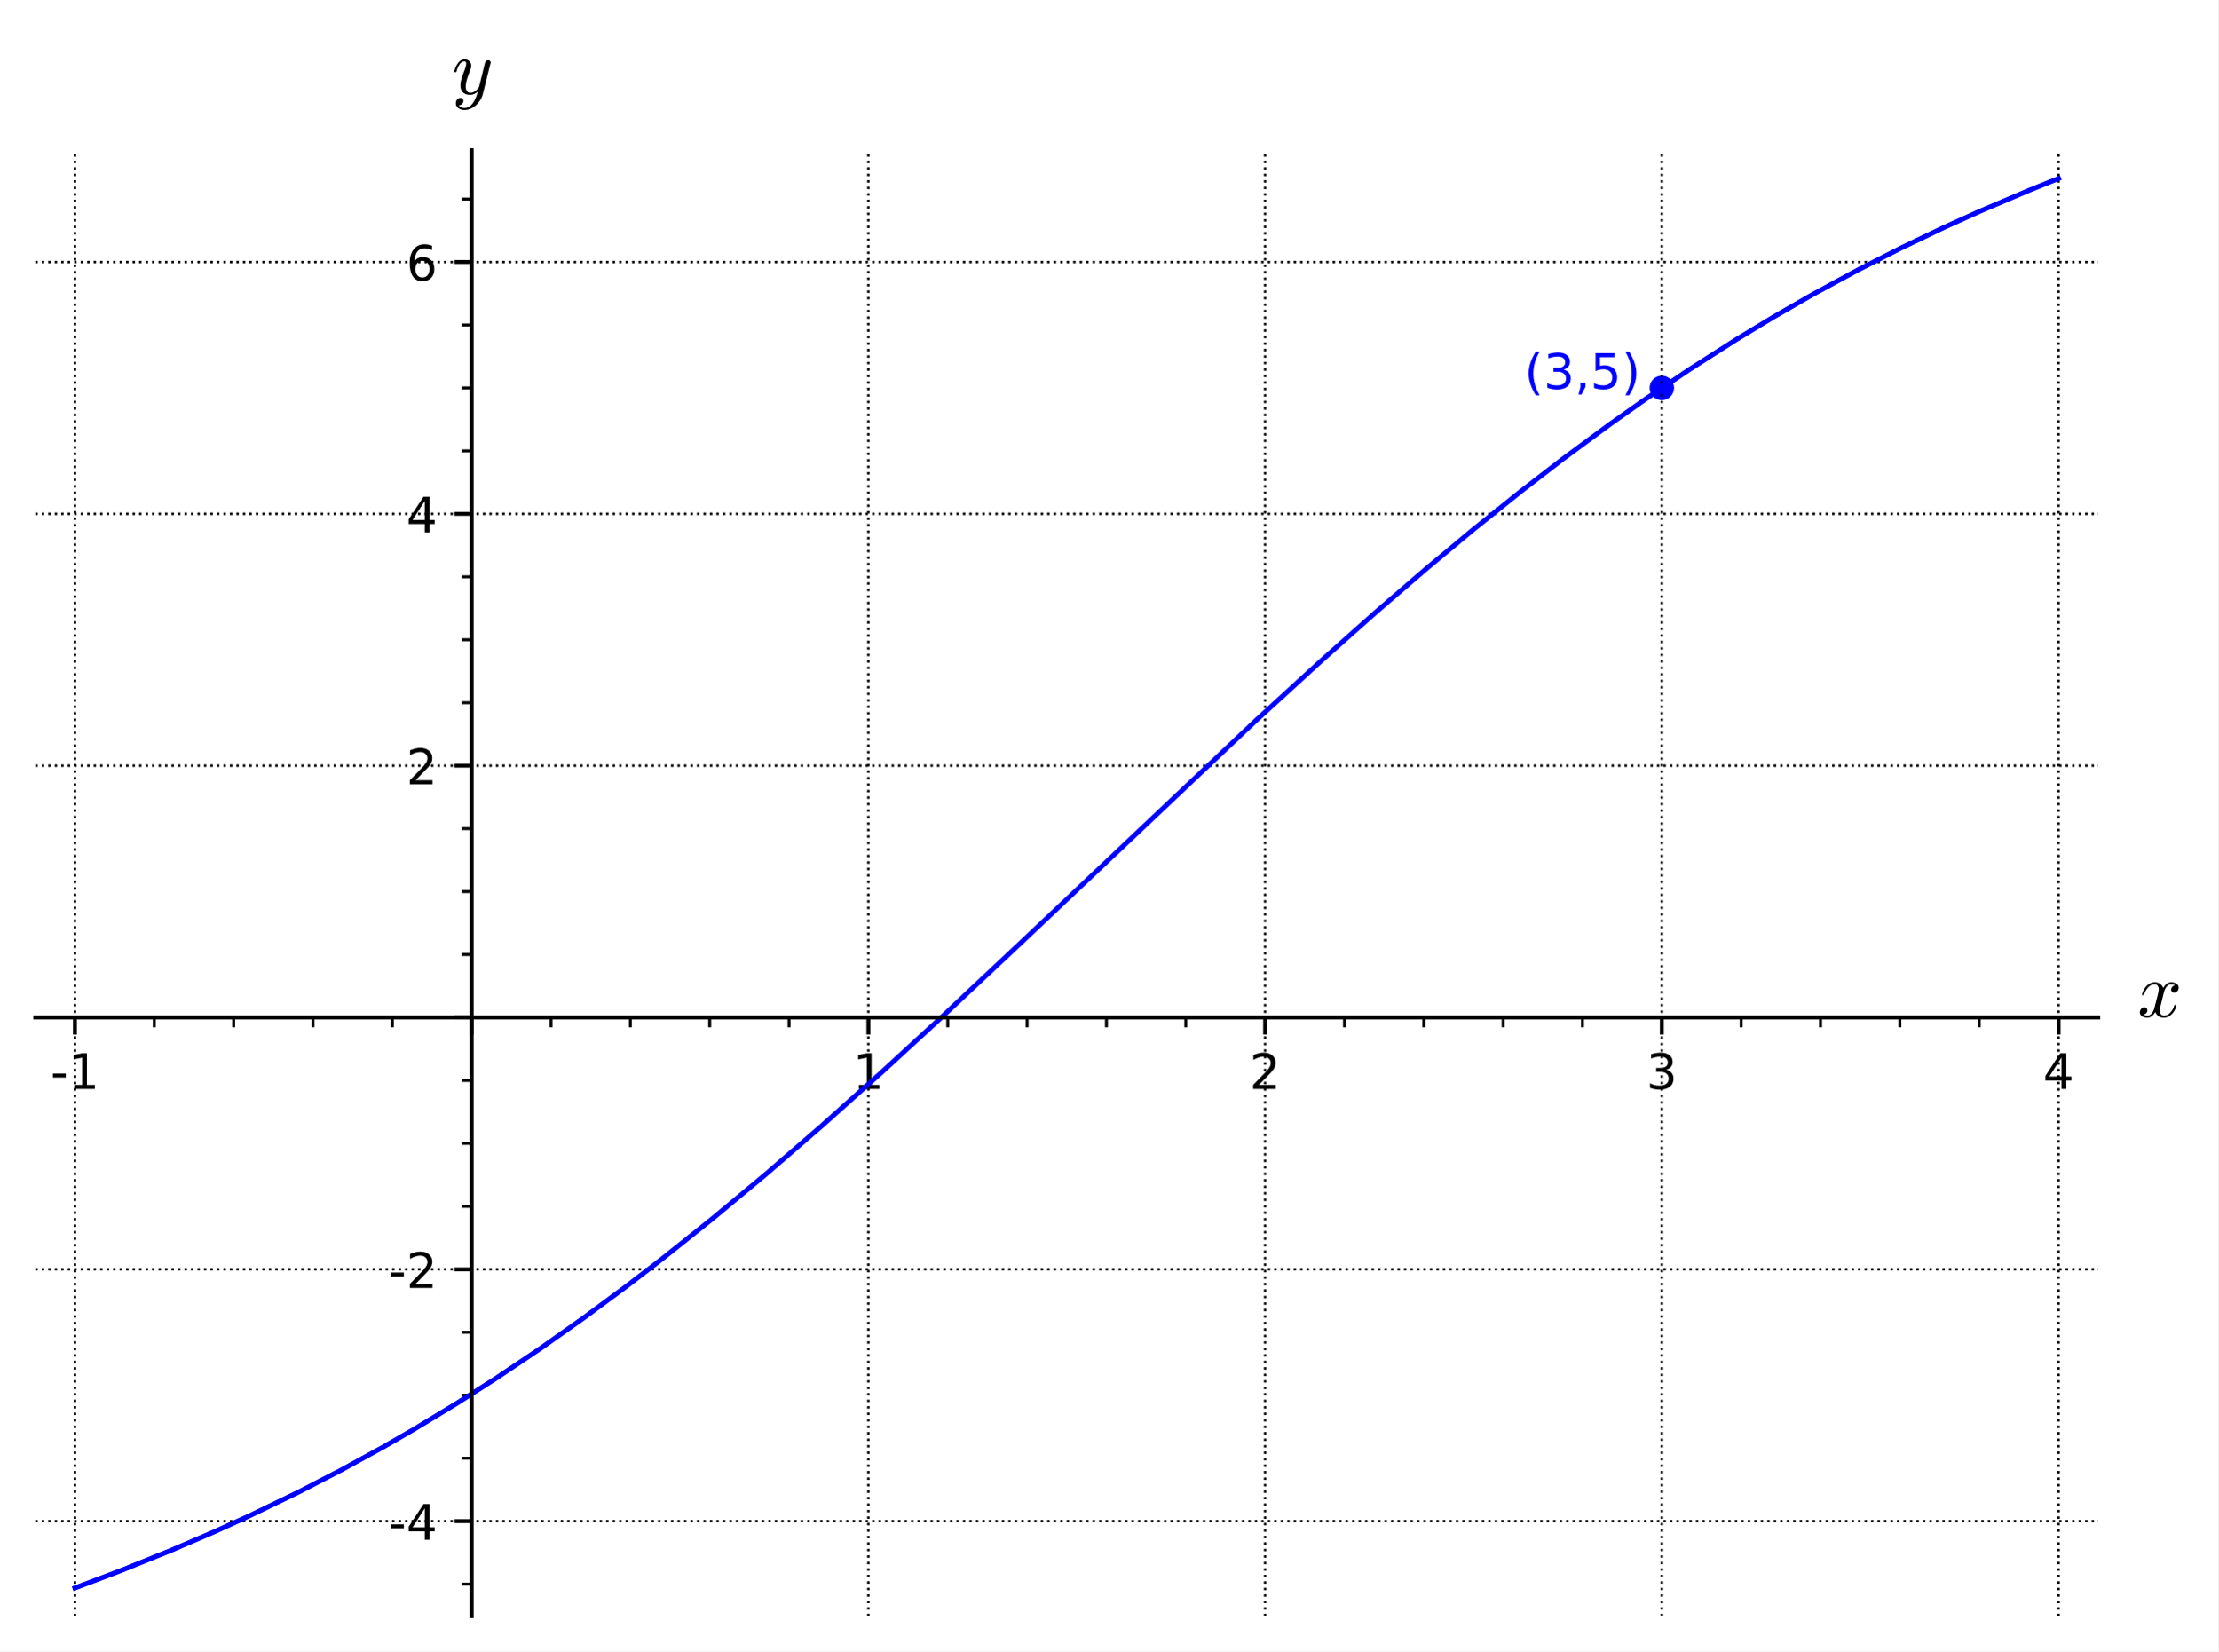
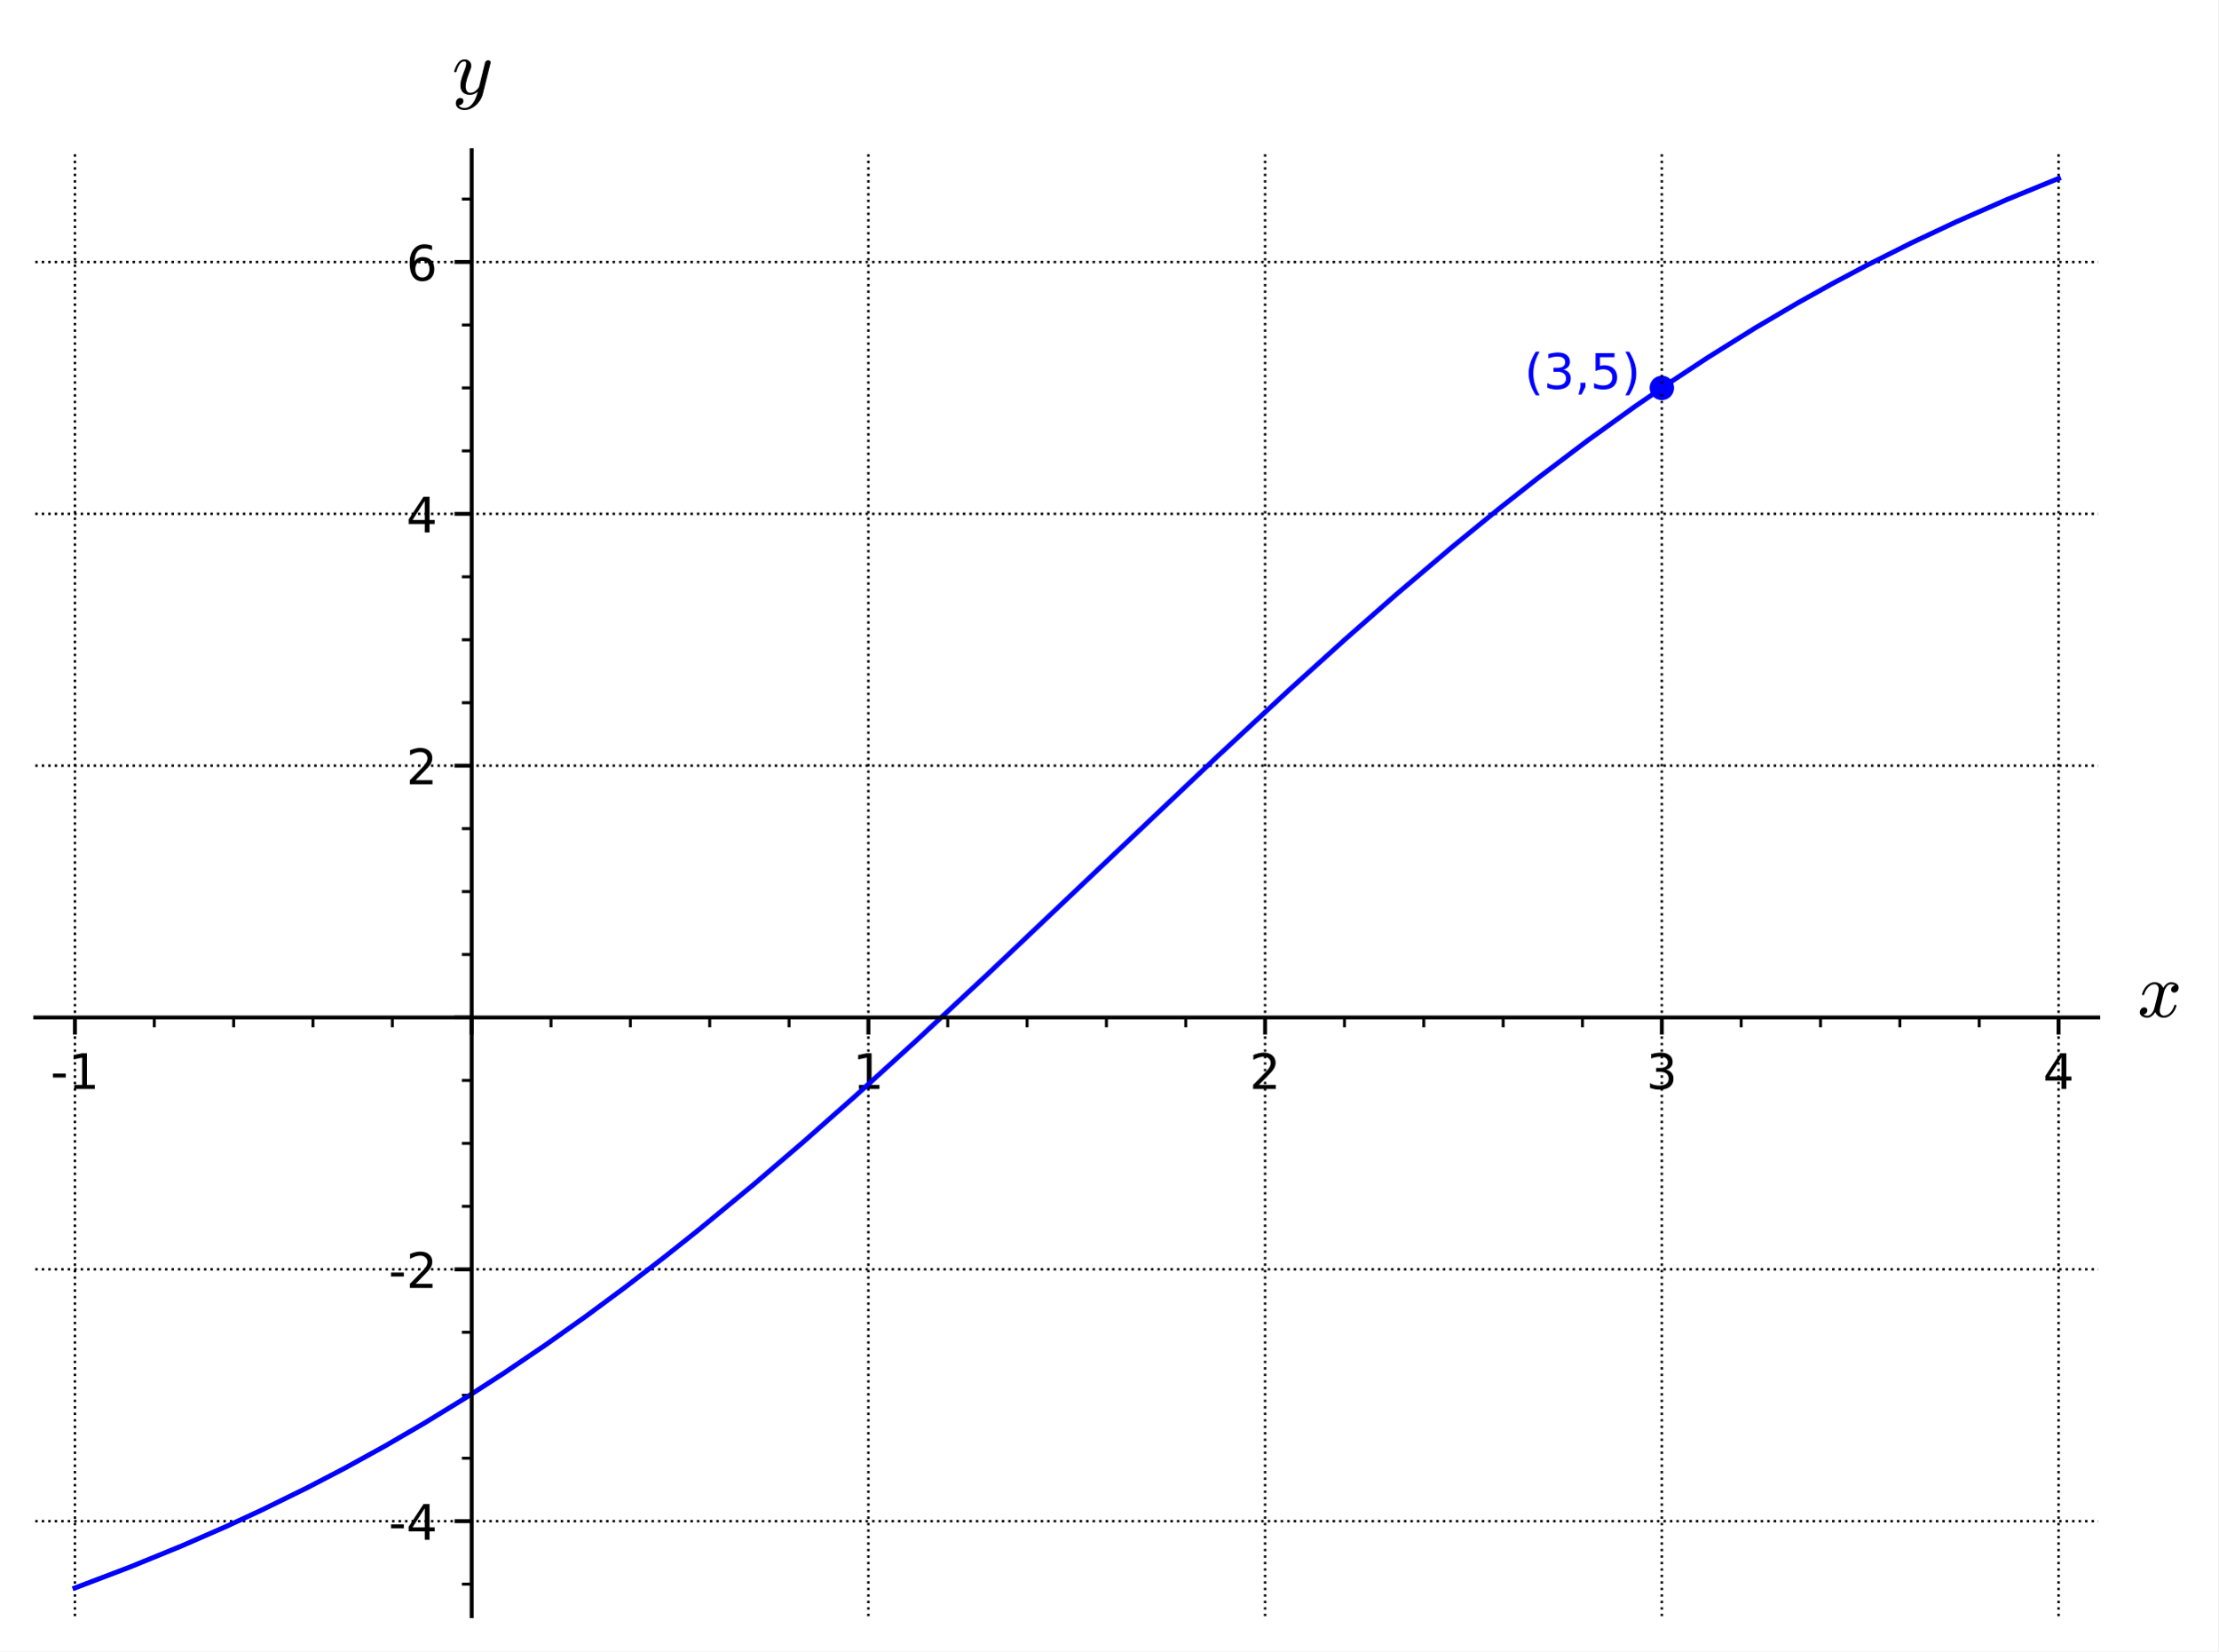
<svg xmlns="http://www.w3.org/2000/svg" xmlns:xlink="http://www.w3.org/1999/xlink" height="337.325pt" version="1.1" viewBox="0 0 453.07 337.325" width="453.07pt">
  <defs>
    <style type="text/css">
*{stroke-linecap:butt;stroke-linejoin:round;}
  </style>
  </defs>
  <g id="figure_1">
    <g id="patch_1">
      <path d="M 0 337.325  L 453.07 337.325  L 453.07 0  L 0 0  z " style="fill:#ffffff;" />
    </g>
    <g id="axes_1">
      <g id="patch_2">
        <path d="M 7.2 330.125  L 428.59 330.125  L 428.59 30.685  L 7.2 30.685  z " style="fill:#ffffff;" />
      </g>
      <g id="PathCollection_1">
-         <path clip-path="url(#pb56d7508e3)" d="M 339.45 81.735  C 340.113 81.735 340.749 81.471 341.218 81.002  C 341.686 80.534 341.95 79.898 341.95 79.235  C 341.95 78.572 341.686 77.936 341.218 77.467  C 340.749 76.998 340.113 76.735 339.45 76.735  C 338.787 76.735 338.151 76.998 337.682 77.467  C 337.213 77.936 336.95 78.572 336.95 79.235  C 336.95 79.898 337.213 80.534 337.682 81.002  C 338.151 81.471 338.787 81.735 339.45 81.735  z " style="fill:#0000ff;" />
+         <path clip-path="url(#p4054afa60e)" d="M 339.45 81.735  C 340.113 81.735 340.749 81.471 341.218 81.002  C 341.686 80.534 341.95 79.898 341.95 79.235  C 341.95 78.572 341.686 77.936 341.218 77.467  C 340.749 76.998 340.113 76.735 339.45 76.735  C 338.787 76.735 338.151 76.998 337.682 77.467  C 337.213 77.936 336.95 78.572 336.95 79.235  C 336.95 79.898 337.213 80.534 337.682 81.002  C 338.151 81.471 338.787 81.735 339.45 81.735  z " style="fill:#0000ff;" />
      </g>
      <g id="matplotlib.axis_1">
        <g id="xtick_1">
          <g id="line2d_1">
-             <path clip-path="url(#pb56d7508e3)" d="M 15.304 330.125  L 15.304 30.685  " style="fill:none;stroke:#000000;stroke-dasharray:0.5,0.825;stroke-dashoffset:0;stroke-width:0.5;" />
+             <path clip-path="url(#p4054afa60e)" d="M 15.304 330.125  L 15.304 30.685  " style="fill:none;stroke:#000000;stroke-dasharray:0.5,0.825;stroke-dashoffset:0;stroke-width:0.5;" />
          </g>
          <g id="line2d_2">
            <defs>
-               <path d="M 0 0  L 0 3.5  " id="m2b0477e072" style="stroke:#000000;stroke-width:0.8;" />
-             </defs>
-             <g>
-               <use style="stroke:#000000;stroke-width:0.8;" x="15.304" xlink:href="#m2b0477e072" y="207.841" />
+               <path d="M 0 0  L 0 3.5  " id="mad365ad8d6" style="stroke:#000000;stroke-width:0.8;" />
+             </defs>
+             <g>
+               <use style="stroke:#000000;stroke-width:0.8;" x="15.304" xlink:href="#mad365ad8d6" y="207.841" />
            </g>
          </g>
          <g id="text_1">
            <defs>
              <path d="M 4.891 31.391  L 31.203 31.391  L 31.203 23.391  L 4.891 23.391  z " id="DejaVuSans-45" />
              <path d="M 12.406 8.297  L 28.516 8.297  L 28.516 63.922  L 10.984 60.406  L 10.984 69.391  L 28.422 72.906  L 38.281 72.906  L 38.281 8.297  L 54.391 8.297  L 54.391 0  L 12.406 0  z " id="DejaVuSans-49" />
            </defs>
            <g transform="translate(10.3185 222.4396)scale(0.1 -0.1)">
              <use xlink:href="#DejaVuSans-45" />
              <use x="36.084" xlink:href="#DejaVuSans-49" />
            </g>
          </g>
        </g>
        <g id="xtick_2">
          <g id="line2d_3">
-             <path clip-path="url(#pb56d7508e3)" d="M 96.34 330.125  L 96.34 30.685  " style="fill:none;stroke:#000000;stroke-dasharray:0.5,0.825;stroke-dashoffset:0;stroke-width:0.5;" />
+             <path clip-path="url(#p4054afa60e)" d="M 96.34 330.125  L 96.34 30.685  " style="fill:none;stroke:#000000;stroke-dasharray:0.5,0.825;stroke-dashoffset:0;stroke-width:0.5;" />
          </g>
          <g id="line2d_4">
            <g>
-               <use style="stroke:#000000;stroke-width:0.8;" x="96.34" xlink:href="#m2b0477e072" y="207.841" />
+               <use style="stroke:#000000;stroke-width:0.8;" x="96.34" xlink:href="#mad365ad8d6" y="207.841" />
            </g>
          </g>
        </g>
        <g id="xtick_3">
          <g id="line2d_5">
-             <path clip-path="url(#pb56d7508e3)" d="M 177.377 330.125  L 177.377 30.685  " style="fill:none;stroke:#000000;stroke-dasharray:0.5,0.825;stroke-dashoffset:0;stroke-width:0.5;" />
+             <path clip-path="url(#p4054afa60e)" d="M 177.377 330.125  L 177.377 30.685  " style="fill:none;stroke:#000000;stroke-dasharray:0.5,0.825;stroke-dashoffset:0;stroke-width:0.5;" />
          </g>
          <g id="line2d_6">
            <g>
-               <use style="stroke:#000000;stroke-width:0.8;" x="177.377" xlink:href="#m2b0477e072" y="207.841" />
+               <use style="stroke:#000000;stroke-width:0.8;" x="177.377" xlink:href="#mad365ad8d6" y="207.841" />
            </g>
          </g>
          <g id="text_2">
            <g transform="translate(174.1955 222.4396)scale(0.1 -0.1)">
              <use xlink:href="#DejaVuSans-49" />
            </g>
          </g>
        </g>
        <g id="xtick_4">
          <g id="line2d_7">
-             <path clip-path="url(#pb56d7508e3)" d="M 258.413 330.125  L 258.413 30.685  " style="fill:none;stroke:#000000;stroke-dasharray:0.5,0.825;stroke-dashoffset:0;stroke-width:0.5;" />
+             <path clip-path="url(#p4054afa60e)" d="M 258.413 330.125  L 258.413 30.685  " style="fill:none;stroke:#000000;stroke-dasharray:0.5,0.825;stroke-dashoffset:0;stroke-width:0.5;" />
          </g>
          <g id="line2d_8">
            <g>
-               <use style="stroke:#000000;stroke-width:0.8;" x="258.413" xlink:href="#m2b0477e072" y="207.841" />
+               <use style="stroke:#000000;stroke-width:0.8;" x="258.413" xlink:href="#mad365ad8d6" y="207.841" />
            </g>
          </g>
          <g id="text_3">
            <defs>
              <path d="M 19.188 8.297  L 53.609 8.297  L 53.609 0  L 7.328 0  L 7.328 8.297  Q 12.938 14.109 22.625 23.891  Q 32.328 33.688 34.812 36.531  Q 39.547 41.844 41.422 45.531  Q 43.312 49.219 43.312 52.781  Q 43.312 58.594 39.234 62.25  Q 35.156 65.922 28.609 65.922  Q 23.969 65.922 18.812 64.312  Q 13.672 62.703 7.812 59.422  L 7.812 69.391  Q 13.766 71.781 18.938 73  Q 24.125 74.219 28.422 74.219  Q 39.75 74.219 46.484 68.547  Q 53.219 62.891 53.219 53.422  Q 53.219 48.922 51.531 44.891  Q 49.859 40.875 45.406 35.406  Q 44.188 33.984 37.641 27.219  Q 31.109 20.453 19.188 8.297  z " id="DejaVuSans-50" />
            </defs>
            <g transform="translate(255.232 222.4396)scale(0.1 -0.1)">
              <use xlink:href="#DejaVuSans-50" />
            </g>
          </g>
        </g>
        <g id="xtick_5">
          <g id="line2d_9">
-             <path clip-path="url(#pb56d7508e3)" d="M 339.45 330.125  L 339.45 30.685  " style="fill:none;stroke:#000000;stroke-dasharray:0.5,0.825;stroke-dashoffset:0;stroke-width:0.5;" />
+             <path clip-path="url(#p4054afa60e)" d="M 339.45 330.125  L 339.45 30.685  " style="fill:none;stroke:#000000;stroke-dasharray:0.5,0.825;stroke-dashoffset:0;stroke-width:0.5;" />
          </g>
          <g id="line2d_10">
            <g>
-               <use style="stroke:#000000;stroke-width:0.8;" x="339.45" xlink:href="#m2b0477e072" y="207.841" />
+               <use style="stroke:#000000;stroke-width:0.8;" x="339.45" xlink:href="#mad365ad8d6" y="207.841" />
            </g>
          </g>
          <g id="text_4">
            <defs>
              <path d="M 40.578 39.312  Q 47.656 37.797 51.625 33  Q 55.609 28.219 55.609 21.188  Q 55.609 10.406 48.188 4.484  Q 40.766 -1.422 27.094 -1.422  Q 22.516 -1.422 17.656 -0.516  Q 12.797 0.391 7.625 2.203  L 7.625 11.719  Q 11.719 9.328 16.594 8.109  Q 21.484 6.891 26.812 6.891  Q 36.078 6.891 40.938 10.547  Q 45.797 14.203 45.797 21.188  Q 45.797 27.641 41.281 31.266  Q 36.766 34.906 28.719 34.906  L 20.219 34.906  L 20.219 43.016  L 29.109 43.016  Q 36.375 43.016 40.234 45.922  Q 44.094 48.828 44.094 54.297  Q 44.094 59.906 40.109 62.906  Q 36.141 65.922 28.719 65.922  Q 24.656 65.922 20.016 65.031  Q 15.375 64.156 9.812 62.312  L 9.812 71.094  Q 15.438 72.656 20.344 73.438  Q 25.25 74.219 29.594 74.219  Q 40.828 74.219 47.359 69.109  Q 53.906 64.016 53.906 55.328  Q 53.906 49.266 50.438 45.094  Q 46.969 40.922 40.578 39.312  z " id="DejaVuSans-51" />
            </defs>
            <g transform="translate(336.2686 222.4396)scale(0.1 -0.1)">
              <use xlink:href="#DejaVuSans-51" />
            </g>
          </g>
        </g>
        <g id="xtick_6">
          <g id="line2d_11">
-             <path clip-path="url(#pb56d7508e3)" d="M 420.486 330.125  L 420.486 30.685  " style="fill:none;stroke:#000000;stroke-dasharray:0.5,0.825;stroke-dashoffset:0;stroke-width:0.5;" />
+             <path clip-path="url(#p4054afa60e)" d="M 420.486 330.125  L 420.486 30.685  " style="fill:none;stroke:#000000;stroke-dasharray:0.5,0.825;stroke-dashoffset:0;stroke-width:0.5;" />
          </g>
          <g id="line2d_12">
            <g>
-               <use style="stroke:#000000;stroke-width:0.8;" x="420.486" xlink:href="#m2b0477e072" y="207.841" />
+               <use style="stroke:#000000;stroke-width:0.8;" x="420.486" xlink:href="#mad365ad8d6" y="207.841" />
            </g>
          </g>
          <g id="text_5">
            <defs>
              <path d="M 37.797 64.312  L 12.891 25.391  L 37.797 25.391  z M 35.203 72.906  L 47.609 72.906  L 47.609 25.391  L 58.016 25.391  L 58.016 17.188  L 47.609 17.188  L 47.609 0  L 37.797 0  L 37.797 17.188  L 4.891 17.188  L 4.891 26.703  z " id="DejaVuSans-52" />
            </defs>
            <g transform="translate(417.3051 222.4396)scale(0.1 -0.1)">
              <use xlink:href="#DejaVuSans-52" />
            </g>
          </g>
        </g>
        <g id="xtick_7">
          <g id="line2d_13">
            <defs>
-               <path d="M 0 0  L 0 2  " id="mc06b7ca8f6" style="stroke:#000000;stroke-width:0.6;" />
-             </defs>
-             <g>
-               <use style="stroke:#000000;stroke-width:0.6;" x="31.511" xlink:href="#mc06b7ca8f6" y="207.841" />
+               <path d="M 0 0  L 0 2  " id="mf443f5dac9" style="stroke:#000000;stroke-width:0.6;" />
+             </defs>
+             <g>
+               <use style="stroke:#000000;stroke-width:0.6;" x="31.511" xlink:href="#mf443f5dac9" y="207.841" />
            </g>
          </g>
        </g>
        <g id="xtick_8">
          <g id="line2d_14">
            <g>
-               <use style="stroke:#000000;stroke-width:0.6;" x="47.718" xlink:href="#mc06b7ca8f6" y="207.841" />
+               <use style="stroke:#000000;stroke-width:0.6;" x="47.718" xlink:href="#mf443f5dac9" y="207.841" />
            </g>
          </g>
        </g>
        <g id="xtick_9">
          <g id="line2d_15">
            <g>
-               <use style="stroke:#000000;stroke-width:0.6;" x="63.926" xlink:href="#mc06b7ca8f6" y="207.841" />
+               <use style="stroke:#000000;stroke-width:0.6;" x="63.926" xlink:href="#mf443f5dac9" y="207.841" />
            </g>
          </g>
        </g>
        <g id="xtick_10">
          <g id="line2d_16">
            <g>
-               <use style="stroke:#000000;stroke-width:0.6;" x="80.133" xlink:href="#mc06b7ca8f6" y="207.841" />
+               <use style="stroke:#000000;stroke-width:0.6;" x="80.133" xlink:href="#mf443f5dac9" y="207.841" />
            </g>
          </g>
        </g>
        <g id="xtick_11">
          <g id="line2d_17">
            <g>
-               <use style="stroke:#000000;stroke-width:0.6;" x="112.547" xlink:href="#mc06b7ca8f6" y="207.841" />
+               <use style="stroke:#000000;stroke-width:0.6;" x="112.547" xlink:href="#mf443f5dac9" y="207.841" />
            </g>
          </g>
        </g>
        <g id="xtick_12">
          <g id="line2d_18">
            <g>
-               <use style="stroke:#000000;stroke-width:0.6;" x="128.755" xlink:href="#mc06b7ca8f6" y="207.841" />
+               <use style="stroke:#000000;stroke-width:0.6;" x="128.755" xlink:href="#mf443f5dac9" y="207.841" />
            </g>
          </g>
        </g>
        <g id="xtick_13">
          <g id="line2d_19">
            <g>
-               <use style="stroke:#000000;stroke-width:0.6;" x="144.962" xlink:href="#mc06b7ca8f6" y="207.841" />
+               <use style="stroke:#000000;stroke-width:0.6;" x="144.962" xlink:href="#mf443f5dac9" y="207.841" />
            </g>
          </g>
        </g>
        <g id="xtick_14">
          <g id="line2d_20">
            <g>
-               <use style="stroke:#000000;stroke-width:0.6;" x="161.169" xlink:href="#mc06b7ca8f6" y="207.841" />
+               <use style="stroke:#000000;stroke-width:0.6;" x="161.169" xlink:href="#mf443f5dac9" y="207.841" />
            </g>
          </g>
        </g>
        <g id="xtick_15">
          <g id="line2d_21">
            <g>
-               <use style="stroke:#000000;stroke-width:0.6;" x="193.584" xlink:href="#mc06b7ca8f6" y="207.841" />
+               <use style="stroke:#000000;stroke-width:0.6;" x="193.584" xlink:href="#mf443f5dac9" y="207.841" />
            </g>
          </g>
        </g>
        <g id="xtick_16">
          <g id="line2d_22">
            <g>
-               <use style="stroke:#000000;stroke-width:0.6;" x="209.791" xlink:href="#mc06b7ca8f6" y="207.841" />
+               <use style="stroke:#000000;stroke-width:0.6;" x="209.791" xlink:href="#mf443f5dac9" y="207.841" />
            </g>
          </g>
        </g>
        <g id="xtick_17">
          <g id="line2d_23">
            <g>
-               <use style="stroke:#000000;stroke-width:0.6;" x="225.999" xlink:href="#mc06b7ca8f6" y="207.841" />
+               <use style="stroke:#000000;stroke-width:0.6;" x="225.999" xlink:href="#mf443f5dac9" y="207.841" />
            </g>
          </g>
        </g>
        <g id="xtick_18">
          <g id="line2d_24">
            <g>
-               <use style="stroke:#000000;stroke-width:0.6;" x="242.206" xlink:href="#mc06b7ca8f6" y="207.841" />
+               <use style="stroke:#000000;stroke-width:0.6;" x="242.206" xlink:href="#mf443f5dac9" y="207.841" />
            </g>
          </g>
        </g>
        <g id="xtick_19">
          <g id="line2d_25">
            <g>
-               <use style="stroke:#000000;stroke-width:0.6;" x="274.621" xlink:href="#mc06b7ca8f6" y="207.841" />
+               <use style="stroke:#000000;stroke-width:0.6;" x="274.621" xlink:href="#mf443f5dac9" y="207.841" />
            </g>
          </g>
        </g>
        <g id="xtick_20">
          <g id="line2d_26">
            <g>
-               <use style="stroke:#000000;stroke-width:0.6;" x="290.828" xlink:href="#mc06b7ca8f6" y="207.841" />
+               <use style="stroke:#000000;stroke-width:0.6;" x="290.828" xlink:href="#mf443f5dac9" y="207.841" />
            </g>
          </g>
        </g>
        <g id="xtick_21">
          <g id="line2d_27">
            <g>
-               <use style="stroke:#000000;stroke-width:0.6;" x="307.035" xlink:href="#mc06b7ca8f6" y="207.841" />
+               <use style="stroke:#000000;stroke-width:0.6;" x="307.035" xlink:href="#mf443f5dac9" y="207.841" />
            </g>
          </g>
        </g>
        <g id="xtick_22">
          <g id="line2d_28">
            <g>
-               <use style="stroke:#000000;stroke-width:0.6;" x="323.243" xlink:href="#mc06b7ca8f6" y="207.841" />
+               <use style="stroke:#000000;stroke-width:0.6;" x="323.243" xlink:href="#mf443f5dac9" y="207.841" />
            </g>
          </g>
        </g>
        <g id="xtick_23">
          <g id="line2d_29">
            <g>
-               <use style="stroke:#000000;stroke-width:0.6;" x="355.657" xlink:href="#mc06b7ca8f6" y="207.841" />
+               <use style="stroke:#000000;stroke-width:0.6;" x="355.657" xlink:href="#mf443f5dac9" y="207.841" />
            </g>
          </g>
        </g>
        <g id="xtick_24">
          <g id="line2d_30">
            <g>
-               <use style="stroke:#000000;stroke-width:0.6;" x="371.864" xlink:href="#mc06b7ca8f6" y="207.841" />
+               <use style="stroke:#000000;stroke-width:0.6;" x="371.864" xlink:href="#mf443f5dac9" y="207.841" />
            </g>
          </g>
        </g>
        <g id="xtick_25">
          <g id="line2d_31">
            <g>
-               <use style="stroke:#000000;stroke-width:0.6;" x="388.072" xlink:href="#mc06b7ca8f6" y="207.841" />
+               <use style="stroke:#000000;stroke-width:0.6;" x="388.072" xlink:href="#mf443f5dac9" y="207.841" />
            </g>
          </g>
        </g>
        <g id="xtick_26">
          <g id="line2d_32">
            <g>
-               <use style="stroke:#000000;stroke-width:0.6;" x="404.279" xlink:href="#mc06b7ca8f6" y="207.841" />
+               <use style="stroke:#000000;stroke-width:0.6;" x="404.279" xlink:href="#mf443f5dac9" y="207.841" />
            </g>
          </g>
        </g>
        <g id="text_6">
          <defs>
            <path d="M 7.812 2.875  Q 9.578 1.516 12.797 1.516  Q 15.922 1.516 18.312 4.516  Q 20.703 7.516 21.578 11.078  L 26.125 28.812  Q 27.203 33.641 27.203 35.406  Q 27.203 37.891 25.812 39.75  Q 24.422 41.609 21.922 41.609  Q 18.75 41.609 15.969 39.625  Q 13.188 37.641 11.281 34.594  Q 9.375 31.547 8.594 28.422  Q 8.406 27.781 7.812 27.781  L 6.594 27.781  Q 5.812 27.781 5.812 28.719  L 5.812 29  Q 6.781 32.719 9.125 36.25  Q 11.469 39.797 14.859 41.984  Q 18.266 44.188 22.125 44.188  Q 25.781 44.188 28.734 42.234  Q 31.688 40.281 32.906 36.922  Q 34.625 39.984 37.281 42.078  Q 39.938 44.188 43.109 44.188  Q 45.266 44.188 47.5 43.422  Q 49.75 42.672 51.172 41.109  Q 52.594 39.547 52.594 37.203  Q 52.594 34.672 50.953 32.828  Q 49.312 31 46.781 31  Q 45.172 31 44.094 32.031  Q 43.016 33.062 43.016 34.625  Q 43.016 36.719 44.453 38.297  Q 45.906 39.891 47.906 40.188  Q 46.094 41.609 42.922 41.609  Q 39.703 41.609 37.328 38.625  Q 34.969 35.641 33.984 31.984  L 29.594 14.312  Q 28.516 10.297 28.516 7.719  Q 28.516 5.172 29.953 3.344  Q 31.391 1.516 33.797 1.516  Q 38.484 1.516 42.156 5.641  Q 45.844 9.766 47.016 14.703  Q 47.219 15.281 47.797 15.281  L 49.031 15.281  Q 49.422 15.281 49.656 15.016  Q 49.906 14.75 49.906 14.406  Q 49.906 14.312 49.812 14.109  Q 48.391 8.156 43.844 3.516  Q 39.312 -1.125 33.594 -1.125  Q 29.938 -1.125 26.984 0.844  Q 24.031 2.828 22.797 6.203  Q 21.234 3.266 18.469 1.062  Q 15.719 -1.125 12.594 -1.125  Q 10.453 -1.125 8.172 -0.359  Q 5.906 0.391 4.484 1.953  Q 3.078 3.516 3.078 5.906  Q 3.078 8.25 4.703 10.172  Q 6.344 12.109 8.797 12.109  Q 10.453 12.109 11.578 11.109  Q 12.703 10.109 12.703 8.5  Q 12.703 6.391 11.297 4.828  Q 9.906 3.266 7.812 2.875  z " id="Cmmi10-120" />
          </defs>
          <g transform="translate(436.59 207.8412)scale(0.16 -0.16)">
            <use transform="translate(0 0.8125)" xlink:href="#Cmmi10-120" />
          </g>
        </g>
      </g>
      <g id="matplotlib.axis_2">
        <g id="ytick_1">
          <g id="line2d_33">
-             <path clip-path="url(#pb56d7508e3)" d="M 7.2 310.726  L 428.59 310.726  " style="fill:none;stroke:#000000;stroke-dasharray:0.5,0.825;stroke-dashoffset:0;stroke-width:0.5;" />
+             <path clip-path="url(#p4054afa60e)" d="M 7.2 310.726  L 428.59 310.726  " style="fill:none;stroke:#000000;stroke-dasharray:0.5,0.825;stroke-dashoffset:0;stroke-width:0.5;" />
          </g>
          <g id="line2d_34">
            <defs>
-               <path d="M 0 0  L -3.5 0  " id="m0e19f8aa99" style="stroke:#000000;stroke-width:0.8;" />
-             </defs>
-             <g>
-               <use style="stroke:#000000;stroke-width:0.8;" x="96.34" xlink:href="#m0e19f8aa99" y="310.726" />
+               <path d="M 0 0  L -3.5 0  " id="mcc91a46a6e" style="stroke:#000000;stroke-width:0.8;" />
+             </defs>
+             <g>
+               <use style="stroke:#000000;stroke-width:0.8;" x="96.34" xlink:href="#mcc91a46a6e" y="310.726" />
            </g>
          </g>
          <g id="text_7">
            <g transform="translate(79.36988 314.5257)scale(0.1 -0.1)">
              <use xlink:href="#DejaVuSans-45" />
              <use x="36.084" xlink:href="#DejaVuSans-52" />
            </g>
          </g>
        </g>
        <g id="ytick_2">
          <g id="line2d_35">
-             <path clip-path="url(#pb56d7508e3)" d="M 7.2 259.284  L 428.59 259.284  " style="fill:none;stroke:#000000;stroke-dasharray:0.5,0.825;stroke-dashoffset:0;stroke-width:0.5;" />
+             <path clip-path="url(#p4054afa60e)" d="M 7.2 259.284  L 428.59 259.284  " style="fill:none;stroke:#000000;stroke-dasharray:0.5,0.825;stroke-dashoffset:0;stroke-width:0.5;" />
          </g>
          <g id="line2d_36">
            <g>
-               <use style="stroke:#000000;stroke-width:0.8;" x="96.34" xlink:href="#m0e19f8aa99" y="259.284" />
+               <use style="stroke:#000000;stroke-width:0.8;" x="96.34" xlink:href="#mcc91a46a6e" y="259.284" />
            </g>
          </g>
          <g id="text_8">
            <g transform="translate(79.36988 263.083)scale(0.1 -0.1)">
              <use xlink:href="#DejaVuSans-45" />
              <use x="36.084" xlink:href="#DejaVuSans-50" />
            </g>
          </g>
        </g>
        <g id="ytick_3">
          <g id="line2d_37">
-             <path clip-path="url(#pb56d7508e3)" d="M 7.2 207.841  L 428.59 207.841  " style="fill:none;stroke:#000000;stroke-dasharray:0.5,0.825;stroke-dashoffset:0;stroke-width:0.5;" />
+             <path clip-path="url(#p4054afa60e)" d="M 7.2 207.841  L 428.59 207.841  " style="fill:none;stroke:#000000;stroke-dasharray:0.5,0.825;stroke-dashoffset:0;stroke-width:0.5;" />
          </g>
          <g id="line2d_38">
            <g>
-               <use style="stroke:#000000;stroke-width:0.8;" x="96.34" xlink:href="#m0e19f8aa99" y="207.841" />
+               <use style="stroke:#000000;stroke-width:0.8;" x="96.34" xlink:href="#mcc91a46a6e" y="207.841" />
            </g>
          </g>
        </g>
        <g id="ytick_4">
          <g id="line2d_39">
-             <path clip-path="url(#pb56d7508e3)" d="M 7.2 156.399  L 428.59 156.399  " style="fill:none;stroke:#000000;stroke-dasharray:0.5,0.825;stroke-dashoffset:0;stroke-width:0.5;" />
+             <path clip-path="url(#p4054afa60e)" d="M 7.2 156.399  L 428.59 156.399  " style="fill:none;stroke:#000000;stroke-dasharray:0.5,0.825;stroke-dashoffset:0;stroke-width:0.5;" />
          </g>
          <g id="line2d_40">
            <g>
-               <use style="stroke:#000000;stroke-width:0.8;" x="96.34" xlink:href="#m0e19f8aa99" y="156.399" />
+               <use style="stroke:#000000;stroke-width:0.8;" x="96.34" xlink:href="#mcc91a46a6e" y="156.399" />
            </g>
          </g>
          <g id="text_9">
            <g transform="translate(82.97769 160.1978)scale(0.1 -0.1)">
              <use xlink:href="#DejaVuSans-50" />
            </g>
          </g>
        </g>
        <g id="ytick_5">
          <g id="line2d_41">
-             <path clip-path="url(#pb56d7508e3)" d="M 7.2 104.956  L 428.59 104.956  " style="fill:none;stroke:#000000;stroke-dasharray:0.5,0.825;stroke-dashoffset:0;stroke-width:0.5;" />
+             <path clip-path="url(#p4054afa60e)" d="M 7.2 104.956  L 428.59 104.956  " style="fill:none;stroke:#000000;stroke-dasharray:0.5,0.825;stroke-dashoffset:0;stroke-width:0.5;" />
          </g>
          <g id="line2d_42">
            <g>
-               <use style="stroke:#000000;stroke-width:0.8;" x="96.34" xlink:href="#m0e19f8aa99" y="104.956" />
+               <use style="stroke:#000000;stroke-width:0.8;" x="96.34" xlink:href="#mcc91a46a6e" y="104.956" />
            </g>
          </g>
          <g id="text_10">
            <g transform="translate(82.97769 108.7551)scale(0.1 -0.1)">
              <use xlink:href="#DejaVuSans-52" />
            </g>
          </g>
        </g>
        <g id="ytick_6">
          <g id="line2d_43">
-             <path clip-path="url(#pb56d7508e3)" d="M 7.2 53.513  L 428.59 53.513  " style="fill:none;stroke:#000000;stroke-dasharray:0.5,0.825;stroke-dashoffset:0;stroke-width:0.5;" />
+             <path clip-path="url(#p4054afa60e)" d="M 7.2 53.513  L 428.59 53.513  " style="fill:none;stroke:#000000;stroke-dasharray:0.5,0.825;stroke-dashoffset:0;stroke-width:0.5;" />
          </g>
          <g id="line2d_44">
            <g>
-               <use style="stroke:#000000;stroke-width:0.8;" x="96.34" xlink:href="#m0e19f8aa99" y="53.513" />
+               <use style="stroke:#000000;stroke-width:0.8;" x="96.34" xlink:href="#mcc91a46a6e" y="53.513" />
            </g>
          </g>
          <g id="text_11">
            <defs>
              <path d="M 33.016 40.375  Q 26.375 40.375 22.484 35.828  Q 18.609 31.297 18.609 23.391  Q 18.609 15.531 22.484 10.953  Q 26.375 6.391 33.016 6.391  Q 39.656 6.391 43.531 10.953  Q 47.406 15.531 47.406 23.391  Q 47.406 31.297 43.531 35.828  Q 39.656 40.375 33.016 40.375  z M 52.594 71.297  L 52.594 62.312  Q 48.875 64.062 45.094 64.984  Q 41.312 65.922 37.594 65.922  Q 27.828 65.922 22.672 59.328  Q 17.531 52.734 16.797 39.406  Q 19.672 43.656 24.016 45.922  Q 28.375 48.188 33.594 48.188  Q 44.578 48.188 50.953 41.516  Q 57.328 34.859 57.328 23.391  Q 57.328 12.156 50.688 5.359  Q 44.047 -1.422 33.016 -1.422  Q 20.359 -1.422 13.672 8.266  Q 6.984 17.969 6.984 36.375  Q 6.984 53.656 15.188 63.938  Q 23.391 74.219 37.203 74.219  Q 40.922 74.219 44.703 73.484  Q 48.484 72.75 52.594 71.297  z " id="DejaVuSans-54" />
            </defs>
            <g transform="translate(82.97769 57.31247)scale(0.1 -0.1)">
              <use xlink:href="#DejaVuSans-54" />
            </g>
          </g>
        </g>
        <g id="ytick_7">
          <g id="line2d_45">
            <defs>
-               <path d="M 0 0  L -2 0  " id="m6bb92ca7fd" style="stroke:#000000;stroke-width:0.6;" />
-             </defs>
-             <g>
-               <use style="stroke:#000000;stroke-width:0.6;" x="96.34" xlink:href="#m6bb92ca7fd" y="323.587" />
+               <path d="M 0 0  L -2 0  " id="mc10ee45488" style="stroke:#000000;stroke-width:0.6;" />
+             </defs>
+             <g>
+               <use style="stroke:#000000;stroke-width:0.6;" x="96.34" xlink:href="#mc10ee45488" y="323.587" />
            </g>
          </g>
        </g>
        <g id="ytick_8">
          <g id="line2d_46">
            <g>
-               <use style="stroke:#000000;stroke-width:0.6;" x="96.34" xlink:href="#m6bb92ca7fd" y="297.866" />
+               <use style="stroke:#000000;stroke-width:0.6;" x="96.34" xlink:href="#mc10ee45488" y="297.866" />
            </g>
          </g>
        </g>
        <g id="ytick_9">
          <g id="line2d_47">
            <g>
-               <use style="stroke:#000000;stroke-width:0.6;" x="96.34" xlink:href="#m6bb92ca7fd" y="285.005" />
+               <use style="stroke:#000000;stroke-width:0.6;" x="96.34" xlink:href="#mc10ee45488" y="285.005" />
            </g>
          </g>
        </g>
        <g id="ytick_10">
          <g id="line2d_48">
            <g>
-               <use style="stroke:#000000;stroke-width:0.6;" x="96.34" xlink:href="#m6bb92ca7fd" y="272.144" />
+               <use style="stroke:#000000;stroke-width:0.6;" x="96.34" xlink:href="#mc10ee45488" y="272.144" />
            </g>
          </g>
        </g>
        <g id="ytick_11">
          <g id="line2d_49">
            <g>
-               <use style="stroke:#000000;stroke-width:0.6;" x="96.34" xlink:href="#m6bb92ca7fd" y="246.423" />
+               <use style="stroke:#000000;stroke-width:0.6;" x="96.34" xlink:href="#mc10ee45488" y="246.423" />
            </g>
          </g>
        </g>
        <g id="ytick_12">
          <g id="line2d_50">
            <g>
-               <use style="stroke:#000000;stroke-width:0.6;" x="96.34" xlink:href="#m6bb92ca7fd" y="233.562" />
+               <use style="stroke:#000000;stroke-width:0.6;" x="96.34" xlink:href="#mc10ee45488" y="233.562" />
            </g>
          </g>
        </g>
        <g id="ytick_13">
          <g id="line2d_51">
            <g>
-               <use style="stroke:#000000;stroke-width:0.6;" x="96.34" xlink:href="#m6bb92ca7fd" y="220.702" />
+               <use style="stroke:#000000;stroke-width:0.6;" x="96.34" xlink:href="#mc10ee45488" y="220.702" />
            </g>
          </g>
        </g>
        <g id="ytick_14">
          <g id="line2d_52">
            <g>
-               <use style="stroke:#000000;stroke-width:0.6;" x="96.34" xlink:href="#m6bb92ca7fd" y="194.981" />
+               <use style="stroke:#000000;stroke-width:0.6;" x="96.34" xlink:href="#mc10ee45488" y="194.981" />
            </g>
          </g>
        </g>
        <g id="ytick_15">
          <g id="line2d_53">
            <g>
-               <use style="stroke:#000000;stroke-width:0.6;" x="96.34" xlink:href="#m6bb92ca7fd" y="182.12" />
+               <use style="stroke:#000000;stroke-width:0.6;" x="96.34" xlink:href="#mc10ee45488" y="182.12" />
            </g>
          </g>
        </g>
        <g id="ytick_16">
          <g id="line2d_54">
            <g>
-               <use style="stroke:#000000;stroke-width:0.6;" x="96.34" xlink:href="#m6bb92ca7fd" y="169.259" />
+               <use style="stroke:#000000;stroke-width:0.6;" x="96.34" xlink:href="#mc10ee45488" y="169.259" />
            </g>
          </g>
        </g>
        <g id="ytick_17">
          <g id="line2d_55">
            <g>
-               <use style="stroke:#000000;stroke-width:0.6;" x="96.34" xlink:href="#m6bb92ca7fd" y="143.538" />
+               <use style="stroke:#000000;stroke-width:0.6;" x="96.34" xlink:href="#mc10ee45488" y="143.538" />
            </g>
          </g>
        </g>
        <g id="ytick_18">
          <g id="line2d_56">
            <g>
-               <use style="stroke:#000000;stroke-width:0.6;" x="96.34" xlink:href="#m6bb92ca7fd" y="130.677" />
+               <use style="stroke:#000000;stroke-width:0.6;" x="96.34" xlink:href="#mc10ee45488" y="130.677" />
            </g>
          </g>
        </g>
        <g id="ytick_19">
          <g id="line2d_57">
            <g>
-               <use style="stroke:#000000;stroke-width:0.6;" x="96.34" xlink:href="#m6bb92ca7fd" y="117.817" />
+               <use style="stroke:#000000;stroke-width:0.6;" x="96.34" xlink:href="#mc10ee45488" y="117.817" />
            </g>
          </g>
        </g>
        <g id="ytick_20">
          <g id="line2d_58">
            <g>
-               <use style="stroke:#000000;stroke-width:0.6;" x="96.34" xlink:href="#m6bb92ca7fd" y="92.095" />
+               <use style="stroke:#000000;stroke-width:0.6;" x="96.34" xlink:href="#mc10ee45488" y="92.095" />
            </g>
          </g>
        </g>
        <g id="ytick_21">
          <g id="line2d_59">
            <g>
-               <use style="stroke:#000000;stroke-width:0.6;" x="96.34" xlink:href="#m6bb92ca7fd" y="79.235" />
+               <use style="stroke:#000000;stroke-width:0.6;" x="96.34" xlink:href="#mc10ee45488" y="79.235" />
            </g>
          </g>
        </g>
        <g id="ytick_22">
          <g id="line2d_60">
            <g>
-               <use style="stroke:#000000;stroke-width:0.6;" x="96.34" xlink:href="#m6bb92ca7fd" y="66.374" />
+               <use style="stroke:#000000;stroke-width:0.6;" x="96.34" xlink:href="#mc10ee45488" y="66.374" />
            </g>
          </g>
        </g>
        <g id="ytick_23">
          <g id="line2d_61">
            <g>
-               <use style="stroke:#000000;stroke-width:0.6;" x="96.34" xlink:href="#m6bb92ca7fd" y="40.653" />
+               <use style="stroke:#000000;stroke-width:0.6;" x="96.34" xlink:href="#mc10ee45488" y="40.653" />
            </g>
          </g>
        </g>
        <g id="text_12">
          <defs>
            <path d="M 8.406 -14.312  Q 10.5 -17.922 15.719 -17.922  Q 20.453 -17.922 23.922 -14.594  Q 27.391 -11.281 29.516 -6.562  Q 31.641 -1.859 32.812 3.078  Q 28.375 -1.125 23.188 -1.125  Q 19.234 -1.125 16.453 0.234  Q 13.672 1.609 12.125 4.312  Q 10.594 7.031 10.594 10.891  Q 10.594 14.156 11.469 17.594  Q 12.359 21.047 13.938 25.266  Q 15.531 29.5 16.703 32.625  Q 18.016 36.281 18.016 38.625  Q 18.016 41.609 15.828 41.609  Q 11.859 41.609 9.297 37.531  Q 6.734 33.453 5.516 28.422  Q 5.328 27.781 4.688 27.781  L 3.516 27.781  Q 2.688 27.781 2.688 28.719  L 2.688 29  Q 4.297 34.969 7.609 39.578  Q 10.938 44.188 16.016 44.188  Q 19.578 44.188 22.047 41.844  Q 24.516 39.5 24.516 35.891  Q 24.516 34.031 23.688 31.984  Q 23.25 30.766 21.688 26.656  Q 20.125 22.562 19.281 19.875  Q 18.453 17.188 17.922 14.594  Q 17.391 12.016 17.391 9.422  Q 17.391 6.109 18.797 3.812  Q 20.219 1.516 23.297 1.516  Q 29.5 1.516 34.422 9.078  L 42 39.891  Q 42.328 41.219 43.547 42.156  Q 44.781 43.109 46.188 43.109  Q 47.406 43.109 48.312 42.328  Q 49.219 41.547 49.219 40.281  Q 49.219 39.703 49.125 39.5  L 39.203 -0.297  Q 37.891 -5.422 34.375 -10.109  Q 30.859 -14.797 25.906 -17.656  Q 20.953 -20.516 15.578 -20.516  Q 12.984 -20.516 10.438 -19.5  Q 7.906 -18.5 6.344 -16.5  Q 4.781 -14.5 4.781 -11.812  Q 4.781 -9.078 6.391 -7.078  Q 8.016 -5.078 10.688 -5.078  Q 12.312 -5.078 13.406 -6.078  Q 14.5 -7.078 14.5 -8.688  Q 14.5 -10.984 12.781 -12.688  Q 11.078 -14.406 8.797 -14.406  Q 8.688 -14.359 8.594 -14.328  Q 8.5 -14.312 8.406 -14.312  z " id="Cmmi10-121" />
          </defs>
          <g transform="translate(92.34019 19.325)scale(0.16 -0.16)">
            <use transform="translate(0 0.8125)" xlink:href="#Cmmi10-121" />
          </g>
        </g>
      </g>
      <g id="line2d_62">
-         <path clip-path="url(#pb56d7508e3)" d="M 15.304 324.367  L 24.617 320.845  L 34.912 316.7  L 43.87 312.851  L 51.054 309.583  L 61.05 304.75  L 69.659 300.304  L 78.16 295.644  L 84.486 291.998  L 93.049 286.816  L 101.18 281.63  L 110.159 275.603  L 119.11 269.284  L 128.027 262.692  L 135.271 257.123  L 145.402 249.032  L 156.212 240.035  L 167.775 230.038  L 180.118 219.001  L 192.031 208.06  L 209.141 191.995  L 256.686 147.035  L 270.209 134.67  L 281.286 124.827  L 291.355 116.15  L 300.96 108.147  L 310.707 100.326  L 319.277 93.72  L 328.942 86.588  L 336.124 81.516  L 345.219 75.379  L 354.763 69.285  L 362.315 64.716  L 370.316 60.116  L 379.456 55.159  L 388.347 50.631  L 397.04 46.472  L 404.489 43.108  L 414.527 38.842  L 420.486 36.443  L 420.486 36.443  " style="fill:none;stroke:#0000ff;stroke-linecap:square;" />
+         <path clip-path="url(#p4054afa60e)" d="M 15.304 324.367  L 26.639 320.053  L 37.126 315.771  L 46.098 311.855  L 53.409 308.475  L 62.713 303.912  L 70.479 299.866  L 78.577 295.409  L 86.699 290.686  L 95.015 285.586  L 102.909 280.494  L 111.512 274.667  L 119.622 268.914  L 127.455 263.123  L 135.659 256.819  L 142.592 251.31  L 153.997 241.906  L 164.144 233.215  L 174.635 223.946  L 187.35 212.388  L 201.588 199.125  L 221.996 179.778  L 248.653 154.521  L 263.55 140.717  L 274.748 130.602  L 285.177 121.442  L 296.54 111.795  L 306.045 104.027  L 314.186 97.613  L 324.321 89.955  L 333.945 83.034  L 341.031 78.165  L 348.875 73.002  L 358.553 66.964  L 367.266 61.841  L 374.212 57.965  L 381.464 54.111  L 390.407 49.622  L 399.652 45.272  L 409.902 40.77  L 420.486 36.443  L 420.486 36.443  " style="fill:none;stroke:#0000ff;stroke-linecap:square;" />
      </g>
      <g id="patch_3">
        <path d="M 96.34 330.125  L 96.34 30.685  " style="fill:none;stroke:#000000;stroke-linecap:square;stroke-linejoin:miter;stroke-width:0.8;" />
      </g>
      <g id="patch_4">
        <path d="M 7.2 207.841  L 428.59 207.841  " style="fill:none;stroke:#000000;stroke-linecap:square;stroke-linejoin:miter;stroke-width:0.8;" />
      </g>
      <g id="text_13">
        <defs>
          <path d="M 31 75.875  Q 24.469 64.656 21.281 53.656  Q 18.109 42.672 18.109 31.391  Q 18.109 20.125 21.312 9.062  Q 24.516 -2 31 -13.188  L 23.188 -13.188  Q 15.875 -1.703 12.234 9.375  Q 8.594 20.453 8.594 31.391  Q 8.594 42.281 12.203 53.312  Q 15.828 64.359 23.188 75.875  z " id="DejaVuSans-40" />
          <path d="M 11.719 12.406  L 22.016 12.406  L 22.016 4  L 14.016 -11.625  L 7.719 -11.625  L 11.719 4  z " id="DejaVuSans-44" />
          <path d="M 10.797 72.906  L 49.516 72.906  L 49.516 64.594  L 19.828 64.594  L 19.828 46.734  Q 21.969 47.469 24.109 47.828  Q 26.266 48.188 28.422 48.188  Q 40.625 48.188 47.75 41.5  Q 54.891 34.812 54.891 23.391  Q 54.891 11.625 47.562 5.094  Q 40.234 -1.422 26.906 -1.422  Q 22.312 -1.422 17.547 -0.641  Q 12.797 0.141 7.719 1.703  L 7.719 11.625  Q 12.109 9.234 16.797 8.062  Q 21.484 6.891 26.703 6.891  Q 35.156 6.891 40.078 11.328  Q 45.016 15.766 45.016 23.391  Q 45.016 31 40.078 35.438  Q 35.156 39.891 26.703 39.891  Q 22.75 39.891 18.812 39.016  Q 14.891 38.141 10.797 36.281  z " id="DejaVuSans-53" />
          <path d="M 8.016 75.875  L 15.828 75.875  Q 23.141 64.359 26.781 53.312  Q 30.422 42.281 30.422 31.391  Q 30.422 20.453 26.781 9.375  Q 23.141 -1.703 15.828 -13.188  L 8.016 -13.188  Q 14.5 -2 17.703 9.062  Q 20.906 20.125 20.906 31.391  Q 20.906 42.672 17.703 53.656  Q 14.5 64.656 8.016 75.875  z " id="DejaVuSans-41" />
        </defs>
        <g style="fill:#0000ff;" transform="translate(311.3894 79.42182)scale(0.1 -0.1)">
          <use xlink:href="#DejaVuSans-40" />
          <use x="39.014" xlink:href="#DejaVuSans-51" />
          <use x="102.637" xlink:href="#DejaVuSans-44" />
          <use x="134.424" xlink:href="#DejaVuSans-53" />
          <use x="198.047" xlink:href="#DejaVuSans-41" />
        </g>
      </g>
    </g>
  </g>
  <defs>
-     <clipPath id="pb56d7508e3">
+     <clipPath id="p4054afa60e">
      <rect height="299.44" width="421.39" x="7.2" y="30.685" />
    </clipPath>
  </defs>
</svg>
